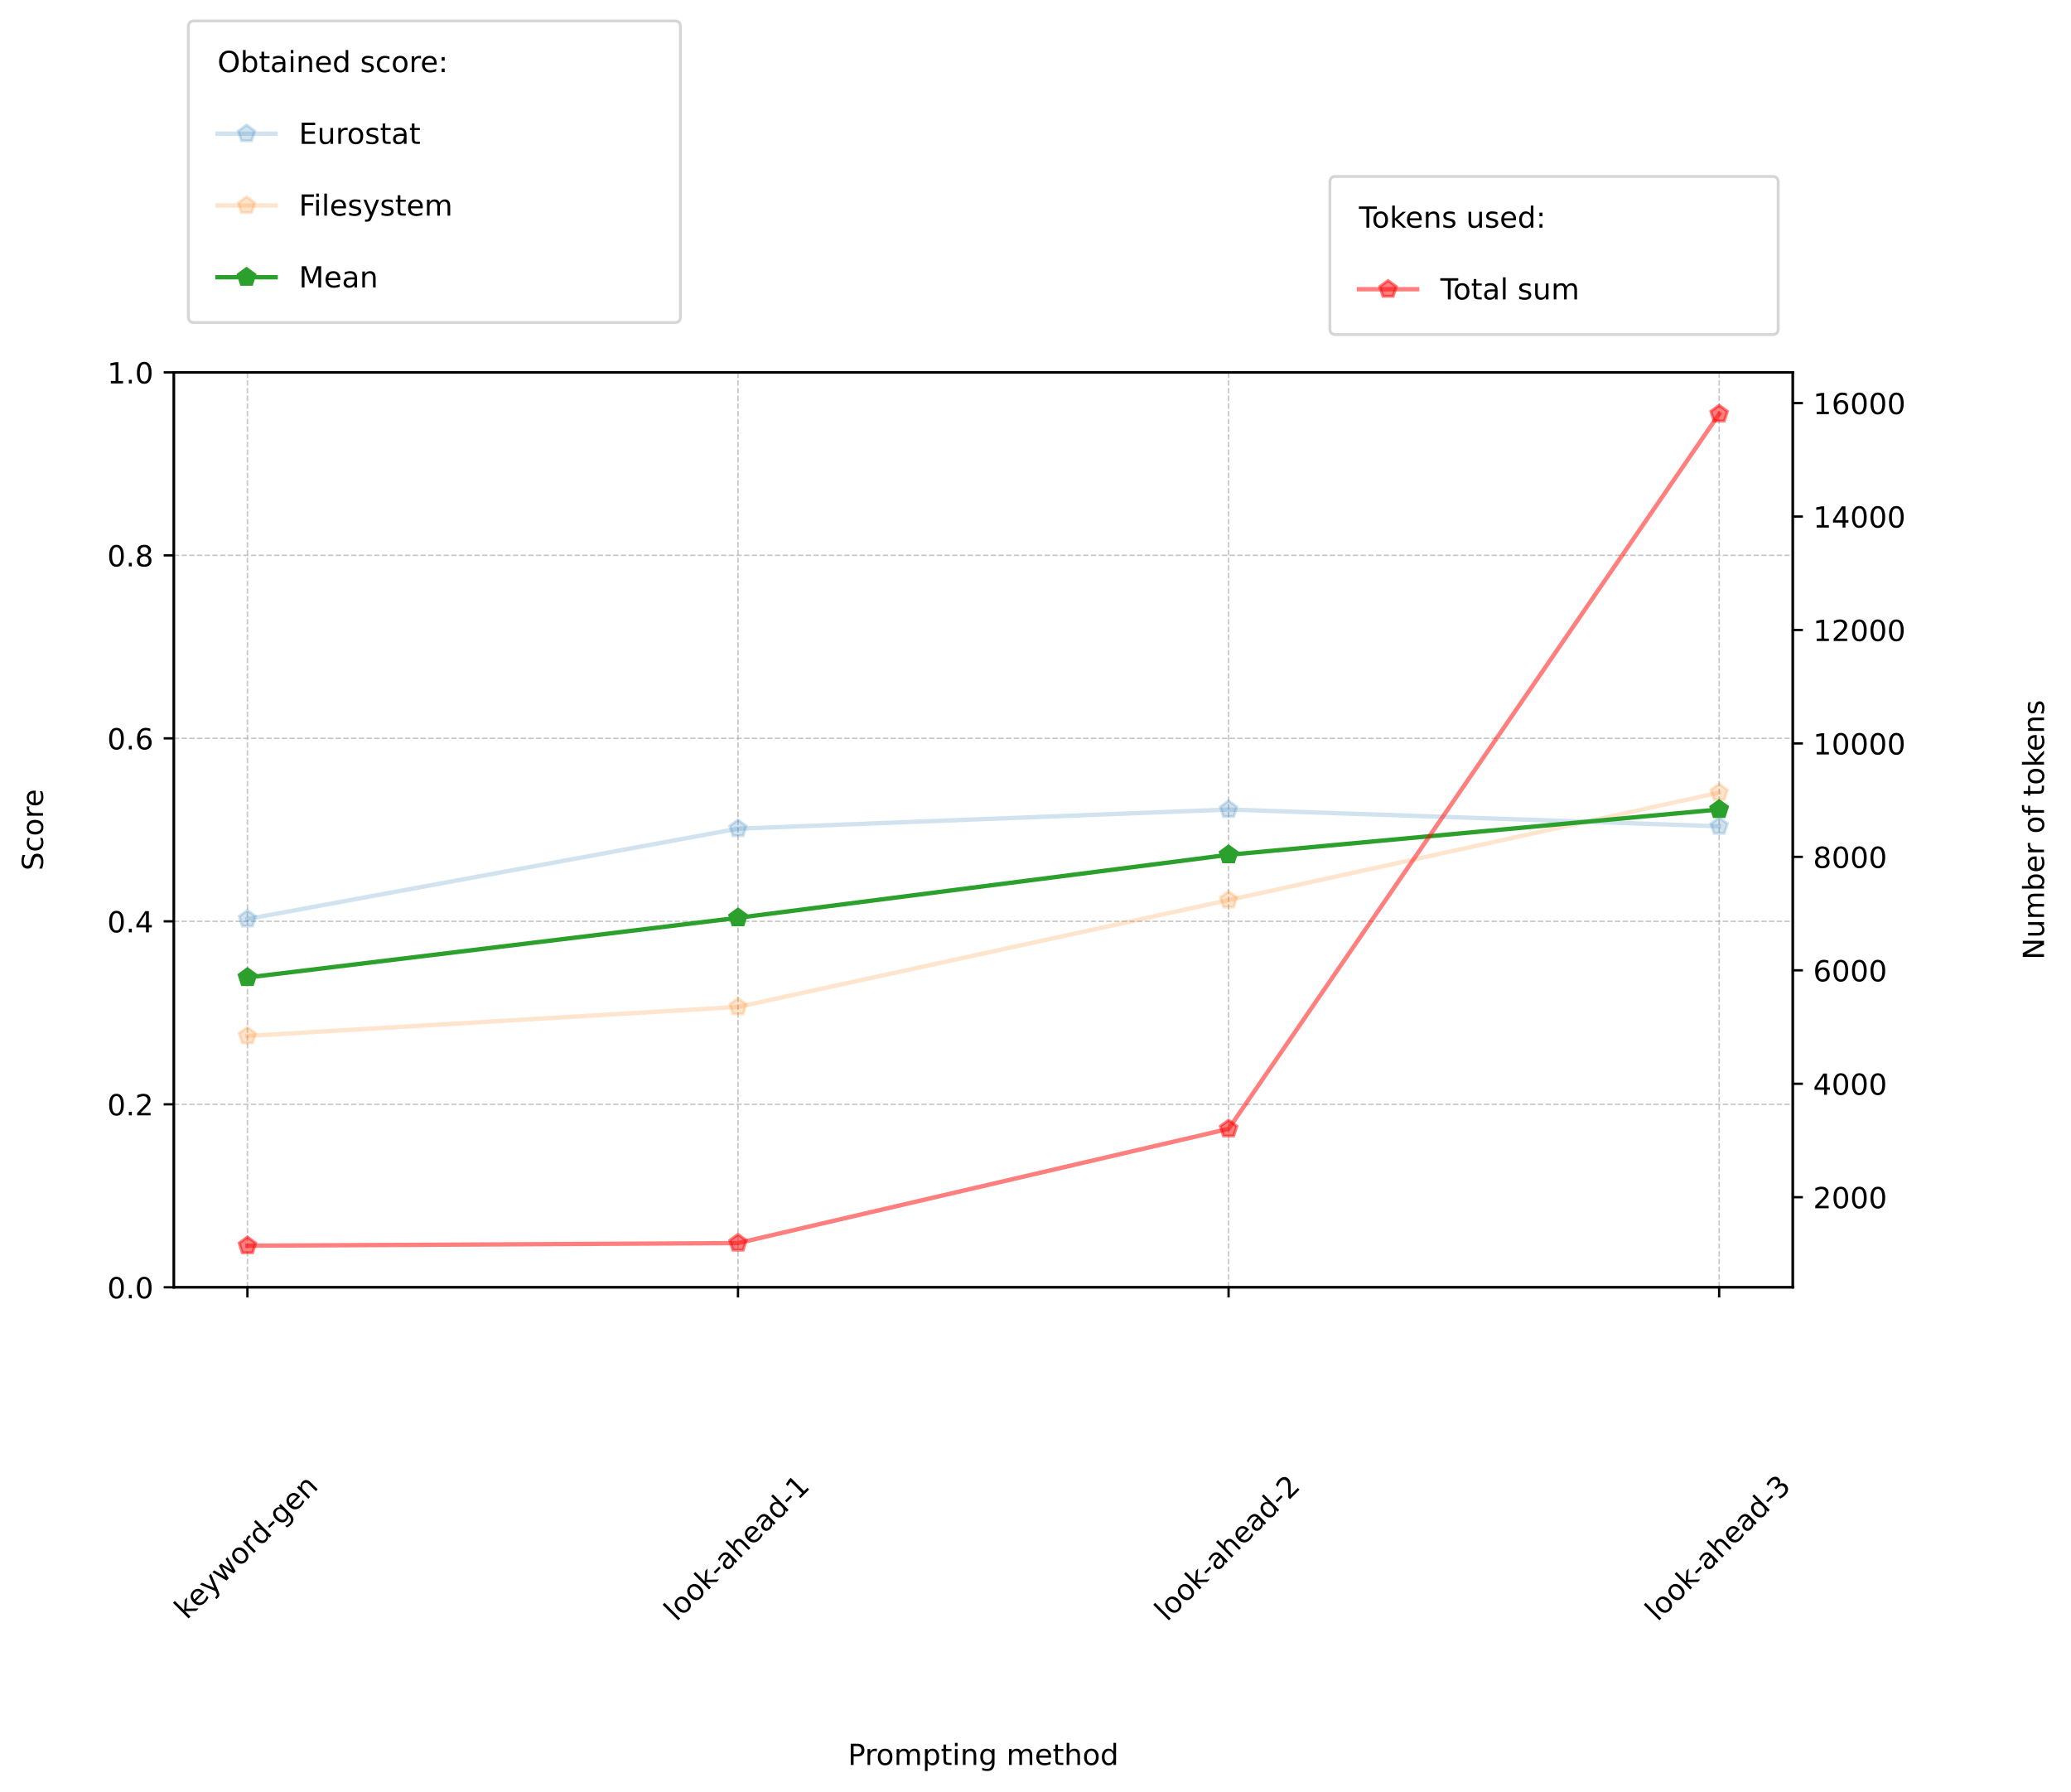
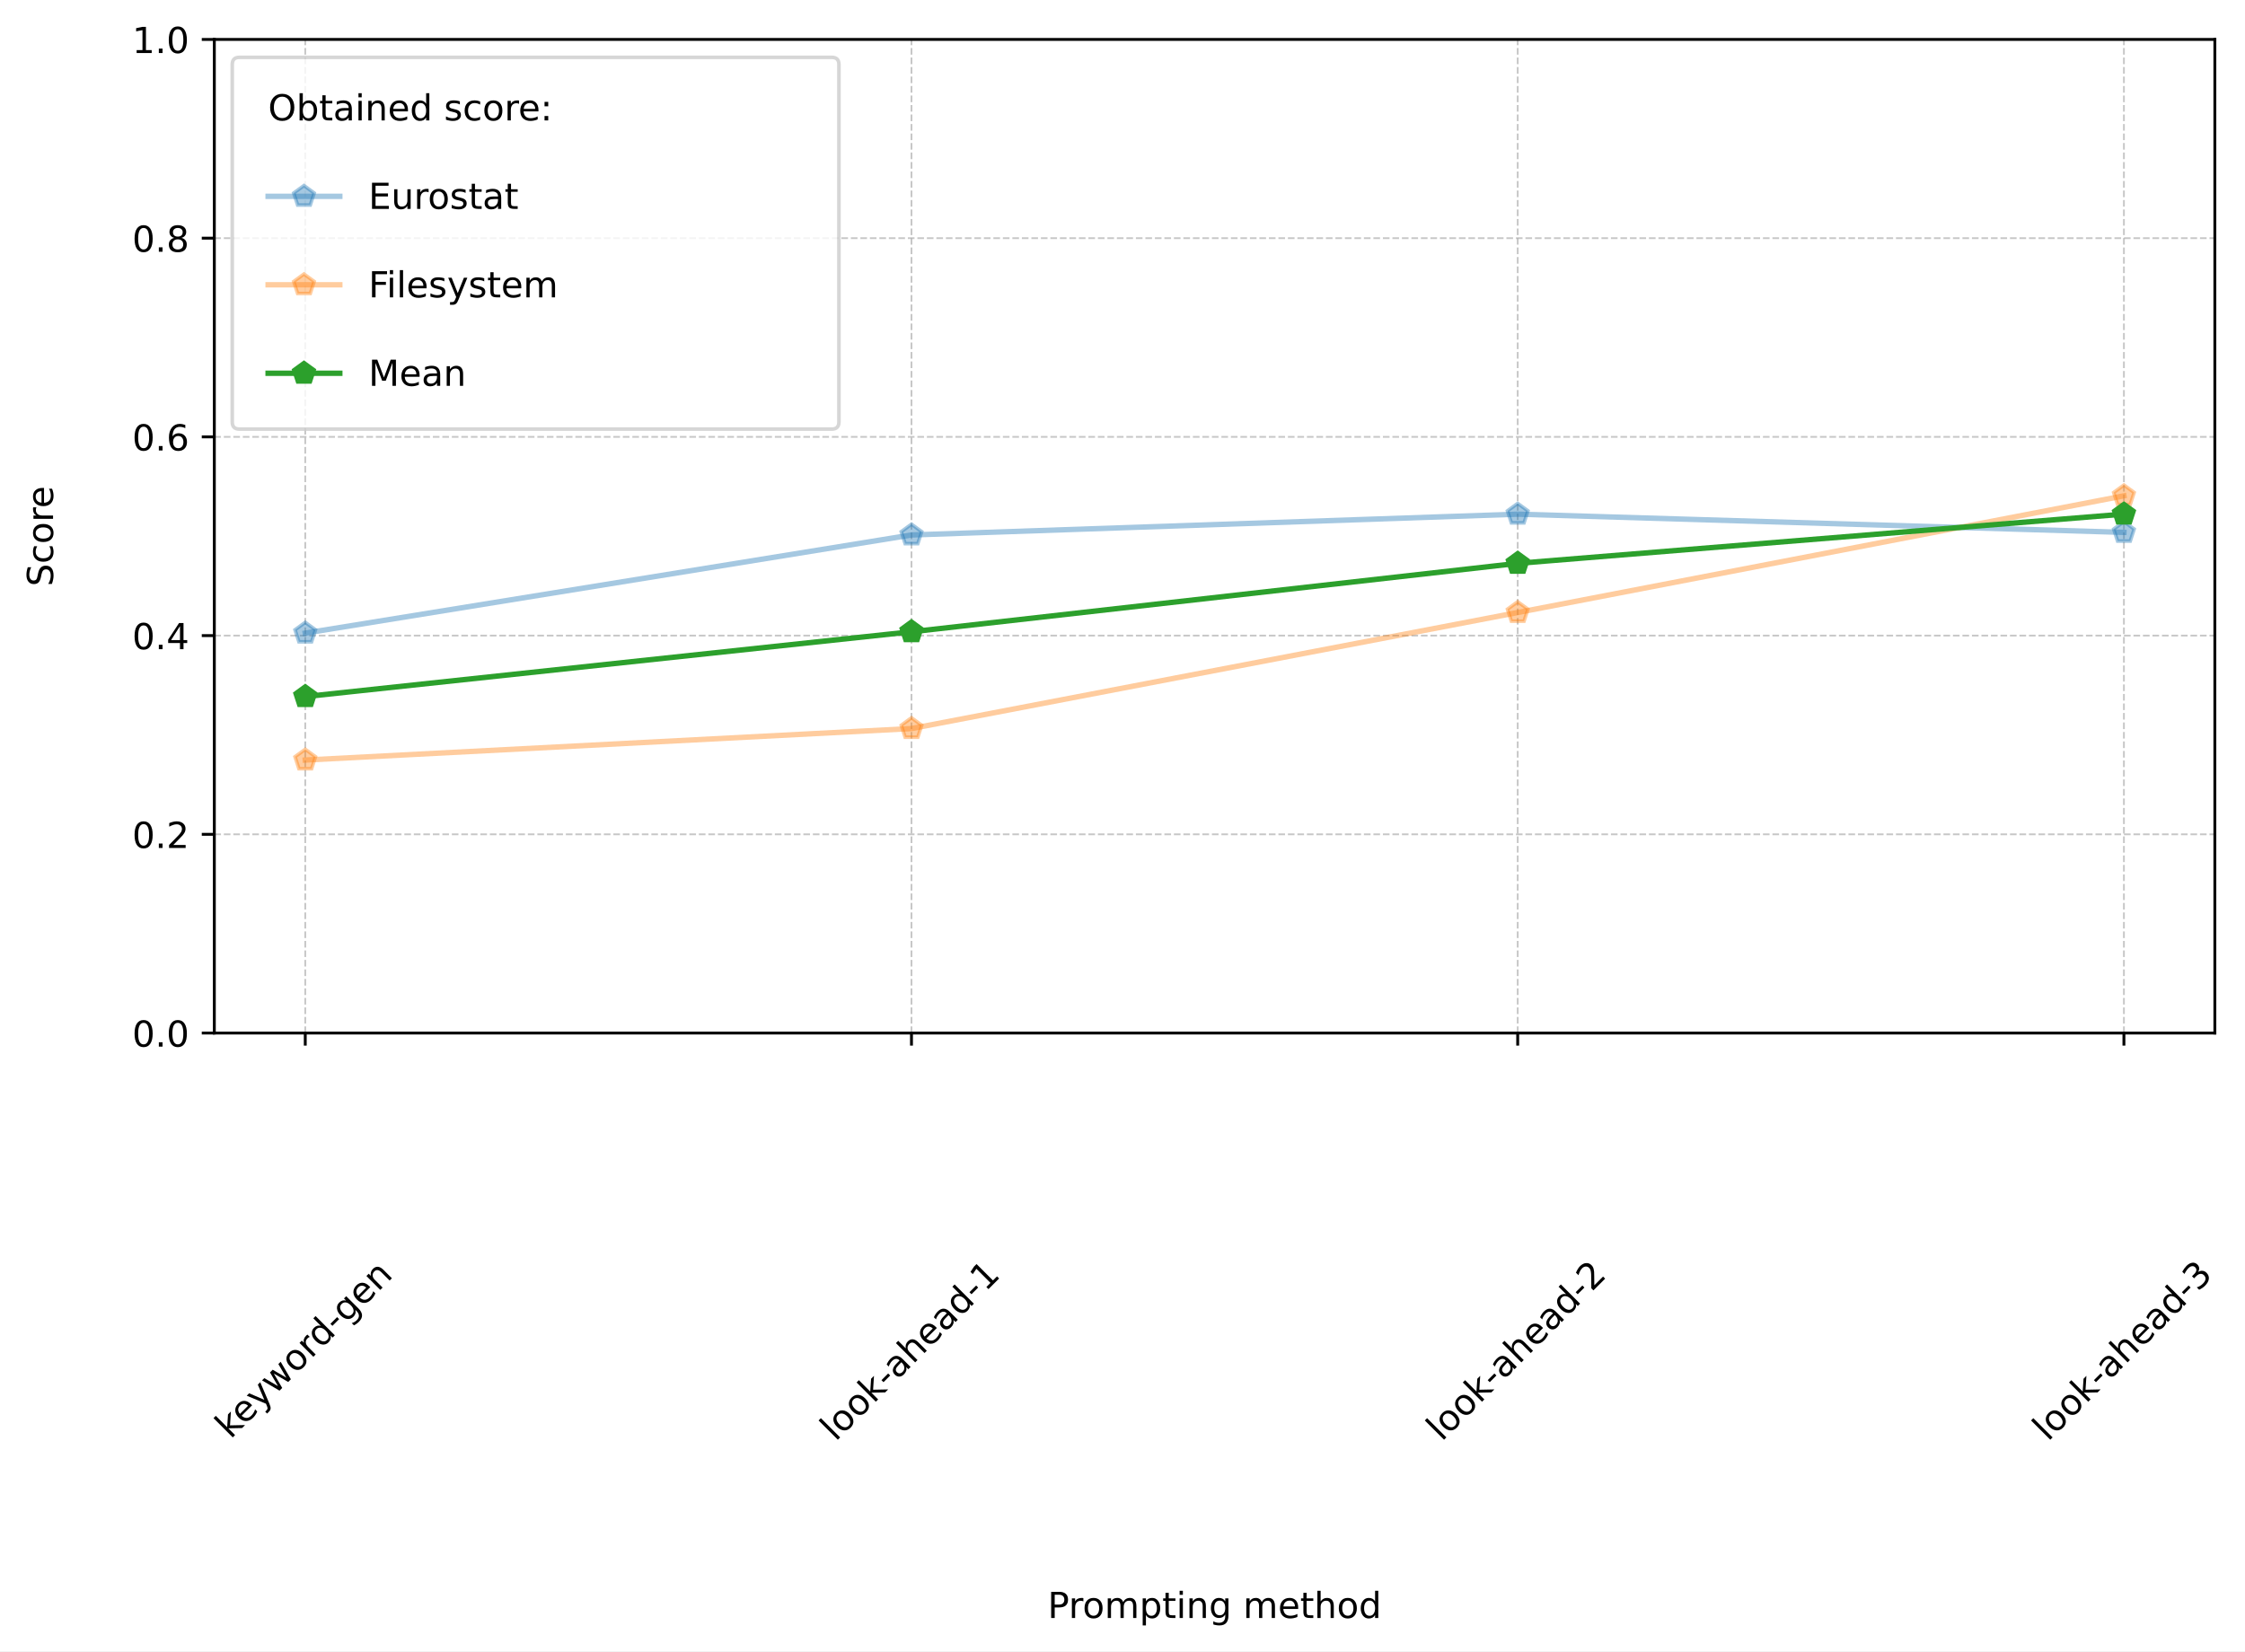
- <svg xmlns="http://www.w3.org/2000/svg" xmlns:xlink="http://www.w3.org/1999/xlink" width="712.192pt" height="616.167pt" viewBox="0 0 712.192 616.167" version="1.1">
+ <svg xmlns="http://www.w3.org/2000/svg" xmlns:xlink="http://www.w3.org/1999/xlink" width="626.19pt" height="460.662pt" viewBox="0 0 626.19 460.662" version="1.1">
  <defs>
    <style type="text/css">*{stroke-linejoin: round; stroke-linecap: butt}</style>
  </defs>
  <g id="figure_1">
    <g id="patch_1">
-       <path d="M 0 616.167  L 712.192 616.167  L 712.192 0  L 0 0  z " style="fill: #ffffff" />
+       <path d="M 0 460.662  L 626.19 460.662  L 626.19 0  L 0 0  z " style="fill: #ffffff" />
    </g>
    <g id="axes_1">
      <g id="patch_2">
-         <path d="M 59.781 442.644  L 616.501 442.644  L 616.501 128.041  L 59.781 128.041  z " style="fill: #ffffff" />
+         <path d="M 59.781 288.199  L 617.781 288.199  L 617.781 10.999  L 59.781 10.999  z " style="fill: #ffffff" />
      </g>
      <g id="matplotlib.axis_1">
        <g id="xtick_1">
          <g id="line2d_1">
-             <path d="M 85.087 442.644  L 85.087 128.041  " clip-path="url(#pfb162a61eb)" style="fill: none; stroke-dasharray: 1.85,0.8; stroke-dashoffset: 0; stroke: #b0b0b0; stroke-opacity: 0.7; stroke-width: 0.5" />
+             <path d="M 85.145 288.199  L 85.145 10.999  " clip-path="url(#pca48a05b88)" style="fill: none; stroke-dasharray: 1.85,0.8; stroke-dashoffset: 0; stroke: #b0b0b0; stroke-opacity: 0.7; stroke-width: 0.5" />
          </g>
          <g id="line2d_2">
            <defs>
-               <path id="m011945f6b0" d="M 0 0  L 0 3.5  " style="stroke: #000000; stroke-width: 0.8" />
+               <path id="m25bb5fccf2" d="M 0 0  L 0 3.5  " style="stroke: #000000; stroke-width: 0.8" />
            </defs>
            <g>
-               <use xlink:href="#m011945f6b0" x="85.087" y="442.644" style="stroke: #000000; stroke-width: 0.8" />
+               <use xlink:href="#m25bb5fccf2" x="85.145" y="288.199" style="stroke: #000000; stroke-width: 0.8" />
            </g>
          </g>
          <g id="text_1">
-             <text style="font: 10px 'DejaVu Sans', 'Bitstream Vera Sans', 'Computer Modern Sans Serif', 'Lucida Grande', 'Verdana', 'Geneva', 'Lucid', 'Arial', 'Helvetica', 'Avant Garde', sans-serif" transform="translate(64.22374 557.145) rotate(-45)">keyword-gen</text>
+             <text style="font: 10px 'DejaVu Sans', 'Bitstream Vera Sans', 'Computer Modern Sans Serif', 'Lucida Grande', 'Verdana', 'Geneva', 'Lucid', 'Arial', 'Helvetica', 'Avant Garde', sans-serif" transform="translate(64.28192 401.6404) rotate(-45)">keyword-gen</text>
          </g>
        </g>
        <g id="xtick_2">
          <g id="line2d_3">
-             <path d="M 253.79 442.644  L 253.79 128.041  " clip-path="url(#pfb162a61eb)" style="fill: none; stroke-dasharray: 1.85,0.8; stroke-dashoffset: 0; stroke: #b0b0b0; stroke-opacity: 0.7; stroke-width: 0.5" />
+             <path d="M 254.236 288.199  L 254.236 10.999  " clip-path="url(#pca48a05b88)" style="fill: none; stroke-dasharray: 1.85,0.8; stroke-dashoffset: 0; stroke: #b0b0b0; stroke-opacity: 0.7; stroke-width: 0.5" />
          </g>
          <g id="line2d_4">
            <g>
-               <use xlink:href="#m011945f6b0" x="253.79" y="442.644" style="stroke: #000000; stroke-width: 0.8" />
+               <use xlink:href="#m25bb5fccf2" x="254.236" y="288.199" style="stroke: #000000; stroke-width: 0.8" />
            </g>
          </g>
          <g id="text_2">
-             <text style="font: 10px 'DejaVu Sans', 'Bitstream Vera Sans', 'Computer Modern Sans Serif', 'Lucida Grande', 'Verdana', 'Geneva', 'Lucid', 'Arial', 'Helvetica', 'Avant Garde', sans-serif" transform="translate(232.5903 557.8179) rotate(-45)">look-ahead-1</text>
+             <text style="font: 10px 'DejaVu Sans', 'Bitstream Vera Sans', 'Computer Modern Sans Serif', 'Lucida Grande', 'Verdana', 'Geneva', 'Lucid', 'Arial', 'Helvetica', 'Avant Garde', sans-serif" transform="translate(233.0364 402.3133) rotate(-45)">look-ahead-1</text>
          </g>
        </g>
        <g id="xtick_3">
          <g id="line2d_5">
-             <path d="M 422.493 442.644  L 422.493 128.041  " clip-path="url(#pfb162a61eb)" style="fill: none; stroke-dasharray: 1.85,0.8; stroke-dashoffset: 0; stroke: #b0b0b0; stroke-opacity: 0.7; stroke-width: 0.5" />
+             <path d="M 423.327 288.199  L 423.327 10.999  " clip-path="url(#pca48a05b88)" style="fill: none; stroke-dasharray: 1.85,0.8; stroke-dashoffset: 0; stroke: #b0b0b0; stroke-opacity: 0.7; stroke-width: 0.5" />
          </g>
          <g id="line2d_6">
            <g>
-               <use xlink:href="#m011945f6b0" x="422.493" y="442.644" style="stroke: #000000; stroke-width: 0.8" />
+               <use xlink:href="#m25bb5fccf2" x="423.327" y="288.199" style="stroke: #000000; stroke-width: 0.8" />
            </g>
          </g>
          <g id="text_3">
-             <text style="font: 10px 'DejaVu Sans', 'Bitstream Vera Sans', 'Computer Modern Sans Serif', 'Lucida Grande', 'Verdana', 'Geneva', 'Lucid', 'Arial', 'Helvetica', 'Avant Garde', sans-serif" transform="translate(401.2934 557.8179) rotate(-45)">look-ahead-2</text>
+             <text style="font: 10px 'DejaVu Sans', 'Bitstream Vera Sans', 'Computer Modern Sans Serif', 'Lucida Grande', 'Verdana', 'Geneva', 'Lucid', 'Arial', 'Helvetica', 'Avant Garde', sans-serif" transform="translate(402.1273 402.3133) rotate(-45)">look-ahead-2</text>
          </g>
        </g>
        <g id="xtick_4">
          <g id="line2d_7">
-             <path d="M 591.196 442.644  L 591.196 128.041  " clip-path="url(#pfb162a61eb)" style="fill: none; stroke-dasharray: 1.85,0.8; stroke-dashoffset: 0; stroke: #b0b0b0; stroke-opacity: 0.7; stroke-width: 0.5" />
+             <path d="M 592.418 288.199  L 592.418 10.999  " clip-path="url(#pca48a05b88)" style="fill: none; stroke-dasharray: 1.85,0.8; stroke-dashoffset: 0; stroke: #b0b0b0; stroke-opacity: 0.7; stroke-width: 0.5" />
          </g>
          <g id="line2d_8">
            <g>
-               <use xlink:href="#m011945f6b0" x="591.196" y="442.644" style="stroke: #000000; stroke-width: 0.8" />
+               <use xlink:href="#m25bb5fccf2" x="592.418" y="288.199" style="stroke: #000000; stroke-width: 0.8" />
            </g>
          </g>
          <g id="text_4">
-             <text style="font: 10px 'DejaVu Sans', 'Bitstream Vera Sans', 'Computer Modern Sans Serif', 'Lucida Grande', 'Verdana', 'Geneva', 'Lucid', 'Arial', 'Helvetica', 'Avant Garde', sans-serif" transform="translate(569.9964 557.8179) rotate(-45)">look-ahead-3</text>
+             <text style="font: 10px 'DejaVu Sans', 'Bitstream Vera Sans', 'Computer Modern Sans Serif', 'Lucida Grande', 'Verdana', 'Geneva', 'Lucid', 'Arial', 'Helvetica', 'Avant Garde', sans-serif" transform="translate(571.2182 402.3133) rotate(-45)">look-ahead-3</text>
          </g>
        </g>
        <g id="text_5">
-           <text style="font: 10px 'DejaVu Sans', 'Bitstream Vera Sans', 'Computer Modern Sans Serif', 'Lucida Grande', 'Verdana', 'Geneva', 'Lucid', 'Arial', 'Helvetica', 'Avant Garde', sans-serif; text-anchor: middle" x="338.141" y="606.887" transform="rotate(-0 338.1413 606.8869)">Prompting method</text>
+           <text style="font: 10px 'DejaVu Sans', 'Bitstream Vera Sans', 'Computer Modern Sans Serif', 'Lucida Grande', 'Verdana', 'Geneva', 'Lucid', 'Arial', 'Helvetica', 'Avant Garde', sans-serif; text-anchor: middle" x="338.781" y="451.382" transform="rotate(-0 338.7812 451.3823)">Prompting method</text>
        </g>
      </g>
      <g id="matplotlib.axis_2">
        <g id="ytick_1">
          <g id="line2d_9">
-             <path d="M 59.781 442.644  L 616.501 442.644  " clip-path="url(#pfb162a61eb)" style="fill: none; stroke-dasharray: 1.85,0.8; stroke-dashoffset: 0; stroke: #b0b0b0; stroke-opacity: 0.7; stroke-width: 0.5" />
+             <path d="M 59.781 288.199  L 617.781 288.199  " clip-path="url(#pca48a05b88)" style="fill: none; stroke-dasharray: 1.85,0.8; stroke-dashoffset: 0; stroke: #b0b0b0; stroke-opacity: 0.7; stroke-width: 0.5" />
          </g>
          <g id="line2d_10">
            <defs>
-               <path id="m20565d242c" d="M 0 0  L -3.5 0  " style="stroke: #000000; stroke-width: 0.8" />
+               <path id="mb0cb76b3c0" d="M 0 0  L -3.5 0  " style="stroke: #000000; stroke-width: 0.8" />
            </defs>
            <g>
-               <use xlink:href="#m20565d242c" x="59.781" y="442.644" style="stroke: #000000; stroke-width: 0.8" />
+               <use xlink:href="#mb0cb76b3c0" x="59.781" y="288.199" style="stroke: #000000; stroke-width: 0.8" />
            </g>
          </g>
          <g id="text_6">
-             <text style="font: 10px 'DejaVu Sans', 'Bitstream Vera Sans', 'Computer Modern Sans Serif', 'Lucida Grande', 'Verdana', 'Geneva', 'Lucid', 'Arial', 'Helvetica', 'Avant Garde', sans-serif; text-anchor: end" x="52.781" y="446.443" transform="rotate(-0 52.78125 446.443)">0.0</text>
+             <text style="font: 10px 'DejaVu Sans', 'Bitstream Vera Sans', 'Computer Modern Sans Serif', 'Lucida Grande', 'Verdana', 'Geneva', 'Lucid', 'Arial', 'Helvetica', 'Avant Garde', sans-serif; text-anchor: end" x="52.781" y="291.998" transform="rotate(-0 52.78125 291.9984)">0.0</text>
          </g>
        </g>
        <g id="ytick_2">
          <g id="line2d_11">
-             <path d="M 59.781 379.723  L 616.501 379.723  " clip-path="url(#pfb162a61eb)" style="fill: none; stroke-dasharray: 1.85,0.8; stroke-dashoffset: 0; stroke: #b0b0b0; stroke-opacity: 0.7; stroke-width: 0.5" />
+             <path d="M 59.781 232.759  L 617.781 232.759  " clip-path="url(#pca48a05b88)" style="fill: none; stroke-dasharray: 1.85,0.8; stroke-dashoffset: 0; stroke: #b0b0b0; stroke-opacity: 0.7; stroke-width: 0.5" />
          </g>
          <g id="line2d_12">
            <g>
-               <use xlink:href="#m20565d242c" x="59.781" y="379.723" style="stroke: #000000; stroke-width: 0.8" />
+               <use xlink:href="#mb0cb76b3c0" x="59.781" y="232.759" style="stroke: #000000; stroke-width: 0.8" />
            </g>
          </g>
          <g id="text_7">
-             <text style="font: 10px 'DejaVu Sans', 'Bitstream Vera Sans', 'Computer Modern Sans Serif', 'Lucida Grande', 'Verdana', 'Geneva', 'Lucid', 'Arial', 'Helvetica', 'Avant Garde', sans-serif; text-anchor: end" x="52.781" y="383.522" transform="rotate(-0 52.78125 383.5225)">0.2</text>
+             <text style="font: 10px 'DejaVu Sans', 'Bitstream Vera Sans', 'Computer Modern Sans Serif', 'Lucida Grande', 'Verdana', 'Geneva', 'Lucid', 'Arial', 'Helvetica', 'Avant Garde', sans-serif; text-anchor: end" x="52.781" y="236.558" transform="rotate(-0 52.78125 236.5584)">0.2</text>
          </g>
        </g>
        <g id="ytick_3">
          <g id="line2d_13">
-             <path d="M 59.781 316.803  L 616.501 316.803  " clip-path="url(#pfb162a61eb)" style="fill: none; stroke-dasharray: 1.85,0.8; stroke-dashoffset: 0; stroke: #b0b0b0; stroke-opacity: 0.7; stroke-width: 0.5" />
+             <path d="M 59.781 177.319  L 617.781 177.319  " clip-path="url(#pca48a05b88)" style="fill: none; stroke-dasharray: 1.85,0.8; stroke-dashoffset: 0; stroke: #b0b0b0; stroke-opacity: 0.7; stroke-width: 0.5" />
          </g>
          <g id="line2d_14">
            <g>
-               <use xlink:href="#m20565d242c" x="59.781" y="316.803" style="stroke: #000000; stroke-width: 0.8" />
+               <use xlink:href="#mb0cb76b3c0" x="59.781" y="177.319" style="stroke: #000000; stroke-width: 0.8" />
            </g>
          </g>
          <g id="text_8">
-             <text style="font: 10px 'DejaVu Sans', 'Bitstream Vera Sans', 'Computer Modern Sans Serif', 'Lucida Grande', 'Verdana', 'Geneva', 'Lucid', 'Arial', 'Helvetica', 'Avant Garde', sans-serif; text-anchor: end" x="52.781" y="320.602" transform="rotate(-0 52.78125 320.6019)">0.4</text>
+             <text style="font: 10px 'DejaVu Sans', 'Bitstream Vera Sans', 'Computer Modern Sans Serif', 'Lucida Grande', 'Verdana', 'Geneva', 'Lucid', 'Arial', 'Helvetica', 'Avant Garde', sans-serif; text-anchor: end" x="52.781" y="181.118" transform="rotate(-0 52.78125 181.1184)">0.4</text>
          </g>
        </g>
        <g id="ytick_4">
          <g id="line2d_15">
-             <path d="M 59.781 253.882  L 616.501 253.882  " clip-path="url(#pfb162a61eb)" style="fill: none; stroke-dasharray: 1.85,0.8; stroke-dashoffset: 0; stroke: #b0b0b0; stroke-opacity: 0.7; stroke-width: 0.5" />
+             <path d="M 59.781 121.879  L 617.781 121.879  " clip-path="url(#pca48a05b88)" style="fill: none; stroke-dasharray: 1.85,0.8; stroke-dashoffset: 0; stroke: #b0b0b0; stroke-opacity: 0.7; stroke-width: 0.5" />
          </g>
          <g id="line2d_16">
            <g>
-               <use xlink:href="#m20565d242c" x="59.781" y="253.882" style="stroke: #000000; stroke-width: 0.8" />
+               <use xlink:href="#mb0cb76b3c0" x="59.781" y="121.879" style="stroke: #000000; stroke-width: 0.8" />
            </g>
          </g>
          <g id="text_9">
-             <text style="font: 10px 'DejaVu Sans', 'Bitstream Vera Sans', 'Computer Modern Sans Serif', 'Lucida Grande', 'Verdana', 'Geneva', 'Lucid', 'Arial', 'Helvetica', 'Avant Garde', sans-serif; text-anchor: end" x="52.781" y="257.681" transform="rotate(-0 52.78125 257.6814)">0.6</text>
+             <text style="font: 10px 'DejaVu Sans', 'Bitstream Vera Sans', 'Computer Modern Sans Serif', 'Lucida Grande', 'Verdana', 'Geneva', 'Lucid', 'Arial', 'Helvetica', 'Avant Garde', sans-serif; text-anchor: end" x="52.781" y="125.678" transform="rotate(-0 52.78125 125.6784)">0.6</text>
          </g>
        </g>
        <g id="ytick_5">
          <g id="line2d_17">
-             <path d="M 59.781 190.962  L 616.501 190.962  " clip-path="url(#pfb162a61eb)" style="fill: none; stroke-dasharray: 1.85,0.8; stroke-dashoffset: 0; stroke: #b0b0b0; stroke-opacity: 0.7; stroke-width: 0.5" />
+             <path d="M 59.781 66.439  L 617.781 66.439  " clip-path="url(#pca48a05b88)" style="fill: none; stroke-dasharray: 1.85,0.8; stroke-dashoffset: 0; stroke: #b0b0b0; stroke-opacity: 0.7; stroke-width: 0.5" />
          </g>
          <g id="line2d_18">
            <g>
-               <use xlink:href="#m20565d242c" x="59.781" y="190.962" style="stroke: #000000; stroke-width: 0.8" />
+               <use xlink:href="#mb0cb76b3c0" x="59.781" y="66.439" style="stroke: #000000; stroke-width: 0.8" />
            </g>
          </g>
          <g id="text_10">
-             <text style="font: 10px 'DejaVu Sans', 'Bitstream Vera Sans', 'Computer Modern Sans Serif', 'Lucida Grande', 'Verdana', 'Geneva', 'Lucid', 'Arial', 'Helvetica', 'Avant Garde', sans-serif; text-anchor: end" x="52.781" y="194.761" transform="rotate(-0 52.78125 194.7609)">0.8</text>
+             <text style="font: 10px 'DejaVu Sans', 'Bitstream Vera Sans', 'Computer Modern Sans Serif', 'Lucida Grande', 'Verdana', 'Geneva', 'Lucid', 'Arial', 'Helvetica', 'Avant Garde', sans-serif; text-anchor: end" x="52.781" y="70.238" transform="rotate(-0 52.78125 70.23844)">0.8</text>
          </g>
        </g>
        <g id="ytick_6">
          <g id="line2d_19">
-             <path d="M 59.781 128.041  L 616.501 128.041  " clip-path="url(#pfb162a61eb)" style="fill: none; stroke-dasharray: 1.85,0.8; stroke-dashoffset: 0; stroke: #b0b0b0; stroke-opacity: 0.7; stroke-width: 0.5" />
+             <path d="M 59.781 10.999  L 617.781 10.999  " clip-path="url(#pca48a05b88)" style="fill: none; stroke-dasharray: 1.85,0.8; stroke-dashoffset: 0; stroke: #b0b0b0; stroke-opacity: 0.7; stroke-width: 0.5" />
          </g>
          <g id="line2d_20">
            <g>
-               <use xlink:href="#m20565d242c" x="59.781" y="128.041" style="stroke: #000000; stroke-width: 0.8" />
+               <use xlink:href="#mb0cb76b3c0" x="59.781" y="10.999" style="stroke: #000000; stroke-width: 0.8" />
            </g>
          </g>
          <g id="text_11">
-             <text style="font: 10px 'DejaVu Sans', 'Bitstream Vera Sans', 'Computer Modern Sans Serif', 'Lucida Grande', 'Verdana', 'Geneva', 'Lucid', 'Arial', 'Helvetica', 'Avant Garde', sans-serif; text-anchor: end" x="52.781" y="131.84" transform="rotate(-0 52.78125 131.8403)">1.0</text>
+             <text style="font: 10px 'DejaVu Sans', 'Bitstream Vera Sans', 'Computer Modern Sans Serif', 'Lucida Grande', 'Verdana', 'Geneva', 'Lucid', 'Arial', 'Helvetica', 'Avant Garde', sans-serif; text-anchor: end" x="52.781" y="14.798" transform="rotate(-0 52.78125 14.79844)">1.0</text>
          </g>
        </g>
        <g id="text_12">
-           <text style="font: 10px 'DejaVu Sans', 'Bitstream Vera Sans', 'Computer Modern Sans Serif', 'Lucida Grande', 'Verdana', 'Geneva', 'Lucid', 'Arial', 'Helvetica', 'Avant Garde', sans-serif; text-anchor: middle" x="14.798" y="285.342" transform="rotate(-90 14.79844 285.3425)">Score</text>
+           <text style="font: 10px 'DejaVu Sans', 'Bitstream Vera Sans', 'Computer Modern Sans Serif', 'Lucida Grande', 'Verdana', 'Geneva', 'Lucid', 'Arial', 'Helvetica', 'Avant Garde', sans-serif; text-anchor: middle" x="14.798" y="149.599" transform="rotate(-90 14.79844 149.5992)">Score</text>
        </g>
      </g>
      <g id="line2d_21">
-         <path d="M 85.087 316.015  L 253.79 284.943  L 422.493 278.357  L 591.196 284.126  " clip-path="url(#pfb162a61eb)" style="fill: none; stroke: #1f77b4; stroke-opacity: 0.2; stroke-width: 1.5; stroke-linecap: square" />
+         <path d="M 85.145 176.625  L 254.236 149.247  L 423.327 143.444  L 592.418 148.527  " clip-path="url(#pca48a05b88)" style="fill: none; stroke: #1f77b4; stroke-opacity: 0.4; stroke-width: 1.5; stroke-linecap: square" />
        <defs>
-           <path id="mce4bd0ca71" d="M 0 -3  L -2.853 -0.927  L -1.763 2.427  L 1.763 2.427  L 2.853 -0.927  z " style="stroke: #1f77b4; stroke-opacity: 0.2; stroke-linejoin: miter" />
+           <path id="m5770889741" d="M 0 -3  L -2.853 -0.927  L -1.763 2.427  L 1.763 2.427  L 2.853 -0.927  z " style="stroke: #1f77b4; stroke-opacity: 0.4; stroke-linejoin: miter" />
        </defs>
-         <g clip-path="url(#pfb162a61eb)">
-           <use xlink:href="#mce4bd0ca71" x="85.087" y="316.015" style="fill: #1f77b4; fill-opacity: 0.2; stroke: #1f77b4; stroke-opacity: 0.2; stroke-linejoin: miter" />
-           <use xlink:href="#mce4bd0ca71" x="253.79" y="284.943" style="fill: #1f77b4; fill-opacity: 0.2; stroke: #1f77b4; stroke-opacity: 0.2; stroke-linejoin: miter" />
-           <use xlink:href="#mce4bd0ca71" x="422.493" y="278.357" style="fill: #1f77b4; fill-opacity: 0.2; stroke: #1f77b4; stroke-opacity: 0.2; stroke-linejoin: miter" />
-           <use xlink:href="#mce4bd0ca71" x="591.196" y="284.126" style="fill: #1f77b4; fill-opacity: 0.2; stroke: #1f77b4; stroke-opacity: 0.2; stroke-linejoin: miter" />
+         <g clip-path="url(#pca48a05b88)">
+           <use xlink:href="#m5770889741" x="85.145" y="176.625" style="fill: #1f77b4; fill-opacity: 0.4; stroke: #1f77b4; stroke-opacity: 0.4; stroke-linejoin: miter" />
+           <use xlink:href="#m5770889741" x="254.236" y="149.247" style="fill: #1f77b4; fill-opacity: 0.4; stroke: #1f77b4; stroke-opacity: 0.4; stroke-linejoin: miter" />
+           <use xlink:href="#m5770889741" x="423.327" y="143.444" style="fill: #1f77b4; fill-opacity: 0.4; stroke: #1f77b4; stroke-opacity: 0.4; stroke-linejoin: miter" />
+           <use xlink:href="#m5770889741" x="592.418" y="148.527" style="fill: #1f77b4; fill-opacity: 0.4; stroke: #1f77b4; stroke-opacity: 0.4; stroke-linejoin: miter" />
        </g>
      </g>
      <g id="line2d_22">
-         <path d="M 85.087 356.208  L 253.79 346.236  L 422.493 309.491  L 591.196 272.542  " clip-path="url(#pfb162a61eb)" style="fill: none; stroke: #ff7f0e; stroke-opacity: 0.2; stroke-width: 1.5; stroke-linecap: square" />
+         <path d="M 85.145 212.039  L 254.236 203.253  L 423.327 170.877  L 592.418 138.32  " clip-path="url(#pca48a05b88)" style="fill: none; stroke: #ff7f0e; stroke-opacity: 0.4; stroke-width: 1.5; stroke-linecap: square" />
        <defs>
-           <path id="mabd9b1280c" d="M 0 -3  L -2.853 -0.927  L -1.763 2.427  L 1.763 2.427  L 2.853 -0.927  z " style="stroke: #ff7f0e; stroke-opacity: 0.2; stroke-linejoin: miter" />
+           <path id="m5348e9315c" d="M 0 -3  L -2.853 -0.927  L -1.763 2.427  L 1.763 2.427  L 2.853 -0.927  z " style="stroke: #ff7f0e; stroke-opacity: 0.4; stroke-linejoin: miter" />
        </defs>
-         <g clip-path="url(#pfb162a61eb)">
-           <use xlink:href="#mabd9b1280c" x="85.087" y="356.208" style="fill: #ff7f0e; fill-opacity: 0.2; stroke: #ff7f0e; stroke-opacity: 0.2; stroke-linejoin: miter" />
-           <use xlink:href="#mabd9b1280c" x="253.79" y="346.236" style="fill: #ff7f0e; fill-opacity: 0.2; stroke: #ff7f0e; stroke-opacity: 0.2; stroke-linejoin: miter" />
-           <use xlink:href="#mabd9b1280c" x="422.493" y="309.491" style="fill: #ff7f0e; fill-opacity: 0.2; stroke: #ff7f0e; stroke-opacity: 0.2; stroke-linejoin: miter" />
-           <use xlink:href="#mabd9b1280c" x="591.196" y="272.542" style="fill: #ff7f0e; fill-opacity: 0.2; stroke: #ff7f0e; stroke-opacity: 0.2; stroke-linejoin: miter" />
+         <g clip-path="url(#pca48a05b88)">
+           <use xlink:href="#m5348e9315c" x="85.145" y="212.039" style="fill: #ff7f0e; fill-opacity: 0.4; stroke: #ff7f0e; stroke-opacity: 0.4; stroke-linejoin: miter" />
+           <use xlink:href="#m5348e9315c" x="254.236" y="203.253" style="fill: #ff7f0e; fill-opacity: 0.4; stroke: #ff7f0e; stroke-opacity: 0.4; stroke-linejoin: miter" />
+           <use xlink:href="#m5348e9315c" x="423.327" y="170.877" style="fill: #ff7f0e; fill-opacity: 0.4; stroke: #ff7f0e; stroke-opacity: 0.4; stroke-linejoin: miter" />
+           <use xlink:href="#m5348e9315c" x="592.418" y="138.32" style="fill: #ff7f0e; fill-opacity: 0.4; stroke: #ff7f0e; stroke-opacity: 0.4; stroke-linejoin: miter" />
        </g>
      </g>
      <g id="line2d_23">
-         <path d="M 85.087 336.111  L 253.79 315.59  L 422.493 293.924  L 591.196 278.334  " clip-path="url(#pfb162a61eb)" style="fill: none; stroke: #2ca02c; stroke-width: 1.5; stroke-linecap: square" />
+         <path d="M 85.145 194.332  L 254.236 176.25  L 423.327 157.16  L 592.418 143.424  " clip-path="url(#pca48a05b88)" style="fill: none; stroke: #2ca02c; stroke-width: 1.5; stroke-linecap: square" />
        <defs>
-           <path id="m125f443ea0" d="M 0 -3  L -2.853 -0.927  L -1.763 2.427  L 1.763 2.427  L 2.853 -0.927  z " style="stroke: #2ca02c; stroke-linejoin: miter" />
+           <path id="mbc970233be" d="M 0 -3  L -2.853 -0.927  L -1.763 2.427  L 1.763 2.427  L 2.853 -0.927  z " style="stroke: #2ca02c; stroke-linejoin: miter" />
        </defs>
-         <g clip-path="url(#pfb162a61eb)">
-           <use xlink:href="#m125f443ea0" x="85.087" y="336.111" style="fill: #2ca02c; stroke: #2ca02c; stroke-linejoin: miter" />
-           <use xlink:href="#m125f443ea0" x="253.79" y="315.59" style="fill: #2ca02c; stroke: #2ca02c; stroke-linejoin: miter" />
-           <use xlink:href="#m125f443ea0" x="422.493" y="293.924" style="fill: #2ca02c; stroke: #2ca02c; stroke-linejoin: miter" />
-           <use xlink:href="#m125f443ea0" x="591.196" y="278.334" style="fill: #2ca02c; stroke: #2ca02c; stroke-linejoin: miter" />
+         <g clip-path="url(#pca48a05b88)">
+           <use xlink:href="#mbc970233be" x="85.145" y="194.332" style="fill: #2ca02c; stroke: #2ca02c; stroke-linejoin: miter" />
+           <use xlink:href="#mbc970233be" x="254.236" y="176.25" style="fill: #2ca02c; stroke: #2ca02c; stroke-linejoin: miter" />
+           <use xlink:href="#mbc970233be" x="423.327" y="157.16" style="fill: #2ca02c; stroke: #2ca02c; stroke-linejoin: miter" />
+           <use xlink:href="#mbc970233be" x="592.418" y="143.424" style="fill: #2ca02c; stroke: #2ca02c; stroke-linejoin: miter" />
        </g>
      </g>
      <g id="patch_3">
-         <path d="M 59.781 442.644  L 59.781 128.041  " style="fill: none; stroke: #000000; stroke-width: 0.8; stroke-linejoin: miter; stroke-linecap: square" />
+         <path d="M 59.781 288.199  L 59.781 10.999  " style="fill: none; stroke: #000000; stroke-width: 0.8; stroke-linejoin: miter; stroke-linecap: square" />
      </g>
      <g id="patch_4">
-         <path d="M 616.501 442.644  L 616.501 128.041  " style="fill: none; stroke: #000000; stroke-width: 0.8; stroke-linejoin: miter; stroke-linecap: square" />
+         <path d="M 617.781 288.199  L 617.781 10.999  " style="fill: none; stroke: #000000; stroke-width: 0.8; stroke-linejoin: miter; stroke-linecap: square" />
      </g>
      <g id="patch_5">
-         <path d="M 59.781 442.644  L 616.501 442.644  " style="fill: none; stroke: #000000; stroke-width: 0.8; stroke-linejoin: miter; stroke-linecap: square" />
+         <path d="M 59.781 288.199  L 617.781 288.199  " style="fill: none; stroke: #000000; stroke-width: 0.8; stroke-linejoin: miter; stroke-linecap: square" />
      </g>
      <g id="patch_6">
-         <path d="M 59.781 128.041  L 616.501 128.041  " style="fill: none; stroke: #000000; stroke-width: 0.8; stroke-linejoin: miter; stroke-linecap: square" />
+         <path d="M 59.781 10.999  L 617.781 10.999  " style="fill: none; stroke: #000000; stroke-width: 0.8; stroke-linejoin: miter; stroke-linecap: square" />
      </g>
      <g id="legend_1">
        <g id="patch_7">
-           <path d="M 66.781 110.912  L 231.998 110.912  Q 233.998 110.912 233.998 108.912  L 233.998 9.2  Q 233.998 7.2 231.998 7.2  L 66.781 7.2  Q 64.781 7.2 64.781 9.2  L 64.781 108.912  Q 64.781 110.912 66.781 110.912  z " style="fill: #ffffff; opacity: 0.8; stroke: #cccccc; stroke-linejoin: miter" />
+           <path d="M 66.781 119.712  L 231.998 119.712  Q 233.998 119.712 233.998 117.712  L 233.998 17.999  Q 233.998 15.999 231.998 15.999  L 66.781 15.999  Q 64.781 15.999 64.781 17.999  L 64.781 117.712  Q 64.781 119.712 66.781 119.712  z " style="fill: #ffffff; opacity: 0.8; stroke: #cccccc; stroke-linejoin: miter" />
        </g>
        <g id="text_13">
-           <text style="font: 10px 'DejaVu Sans', 'Bitstream Vera Sans', 'Computer Modern Sans Serif', 'Lucida Grande', 'Verdana', 'Geneva', 'Lucid', 'Arial', 'Helvetica', 'Avant Garde', sans-serif; text-anchor: start" x="74.781" y="24.798" transform="rotate(-0 74.78125 24.79844)">Obtained score:                      </text>
+           <text style="font: 10px 'DejaVu Sans', 'Bitstream Vera Sans', 'Computer Modern Sans Serif', 'Lucida Grande', 'Verdana', 'Geneva', 'Lucid', 'Arial', 'Helvetica', 'Avant Garde', sans-serif; text-anchor: start" x="74.781" y="33.598" transform="rotate(-0 74.78125 33.59766)">Obtained score:                      </text>
        </g>
        <g id="line2d_24">
-           <path d="M 74.781 45.977  L 84.781 45.977  L 94.781 45.977  " style="fill: none; stroke: #1f77b4; stroke-opacity: 0.2; stroke-width: 1.5; stroke-linecap: square" />
+           <path d="M 74.781 54.776  L 84.781 54.776  L 94.781 54.776  " style="fill: none; stroke: #1f77b4; stroke-opacity: 0.4; stroke-width: 1.5; stroke-linecap: square" />
          <g>
-             <use xlink:href="#mce4bd0ca71" x="84.781" y="45.977" style="fill: #1f77b4; fill-opacity: 0.2; stroke: #1f77b4; stroke-opacity: 0.2; stroke-linejoin: miter" />
+             <use xlink:href="#m5770889741" x="84.781" y="54.776" style="fill: #1f77b4; fill-opacity: 0.4; stroke: #1f77b4; stroke-opacity: 0.4; stroke-linejoin: miter" />
          </g>
        </g>
        <g id="text_14">
-           <text style="font: 10px 'DejaVu Sans', 'Bitstream Vera Sans', 'Computer Modern Sans Serif', 'Lucida Grande', 'Verdana', 'Geneva', 'Lucid', 'Arial', 'Helvetica', 'Avant Garde', sans-serif; text-anchor: start" x="102.781" y="49.477" transform="rotate(-0 102.7812 49.47656)">Eurostat</text>
+           <text style="font: 10px 'DejaVu Sans', 'Bitstream Vera Sans', 'Computer Modern Sans Serif', 'Lucida Grande', 'Verdana', 'Geneva', 'Lucid', 'Arial', 'Helvetica', 'Avant Garde', sans-serif; text-anchor: start" x="102.781" y="58.276" transform="rotate(-0 102.7812 58.27578)">Eurostat</text>
        </g>
        <g id="line2d_25">
-           <path d="M 74.781 70.655  L 84.781 70.655  L 94.781 70.655  " style="fill: none; stroke: #ff7f0e; stroke-opacity: 0.2; stroke-width: 1.5; stroke-linecap: square" />
+           <path d="M 74.781 79.454  L 84.781 79.454  L 94.781 79.454  " style="fill: none; stroke: #ff7f0e; stroke-opacity: 0.4; stroke-width: 1.5; stroke-linecap: square" />
          <g>
-             <use xlink:href="#mabd9b1280c" x="84.781" y="70.655" style="fill: #ff7f0e; fill-opacity: 0.2; stroke: #ff7f0e; stroke-opacity: 0.2; stroke-linejoin: miter" />
+             <use xlink:href="#m5348e9315c" x="84.781" y="79.454" style="fill: #ff7f0e; fill-opacity: 0.4; stroke: #ff7f0e; stroke-opacity: 0.4; stroke-linejoin: miter" />
          </g>
        </g>
        <g id="text_15">
-           <text style="font: 10px 'DejaVu Sans', 'Bitstream Vera Sans', 'Computer Modern Sans Serif', 'Lucida Grande', 'Verdana', 'Geneva', 'Lucid', 'Arial', 'Helvetica', 'Avant Garde', sans-serif; text-anchor: start" x="102.781" y="74.155" transform="rotate(-0 102.7812 74.15469)">Filesystem</text>
+           <text style="font: 10px 'DejaVu Sans', 'Bitstream Vera Sans', 'Computer Modern Sans Serif', 'Lucida Grande', 'Verdana', 'Geneva', 'Lucid', 'Arial', 'Helvetica', 'Avant Garde', sans-serif; text-anchor: start" x="102.781" y="82.954" transform="rotate(-0 102.7812 82.95391)">Filesystem</text>
        </g>
        <g id="line2d_26">
-           <path d="M 74.781 95.333  L 84.781 95.333  L 94.781 95.333  " style="fill: none; stroke: #2ca02c; stroke-width: 1.5; stroke-linecap: square" />
+           <path d="M 74.781 104.132  L 84.781 104.132  L 94.781 104.132  " style="fill: none; stroke: #2ca02c; stroke-width: 1.5; stroke-linecap: square" />
          <g>
-             <use xlink:href="#m125f443ea0" x="84.781" y="95.333" style="fill: #2ca02c; stroke: #2ca02c; stroke-linejoin: miter" />
+             <use xlink:href="#mbc970233be" x="84.781" y="104.132" style="fill: #2ca02c; stroke: #2ca02c; stroke-linejoin: miter" />
          </g>
        </g>
        <g id="text_16">
-           <text style="font: 10px 'DejaVu Sans', 'Bitstream Vera Sans', 'Computer Modern Sans Serif', 'Lucida Grande', 'Verdana', 'Geneva', 'Lucid', 'Arial', 'Helvetica', 'Avant Garde', sans-serif; text-anchor: start" x="102.781" y="98.833" transform="rotate(-0 102.7812 98.83281)">Mean</text>
-         </g>
-       </g>
-     </g>
-     <g id="axes_2">
-       <g id="matplotlib.axis_3">
-         <g id="ytick_7">
-           <g id="line2d_27">
-             <defs>
-               <path id="mf32e15c34f" d="M 0 0  L 3.5 0  " style="stroke: #000000; stroke-width: 0.8" />
-             </defs>
-             <g>
-               <use xlink:href="#mf32e15c34f" x="616.501" y="411.661" style="stroke: #000000; stroke-width: 0.8" />
-             </g>
-           </g>
-           <g id="text_17">
-             <text style="font: 10px 'DejaVu Sans', 'Bitstream Vera Sans', 'Computer Modern Sans Serif', 'Lucida Grande', 'Verdana', 'Geneva', 'Lucid', 'Arial', 'Helvetica', 'Avant Garde', sans-serif; text-anchor: start" x="623.501" y="415.46" transform="rotate(-0 623.5013 415.4597)">2000</text>
-           </g>
-         </g>
-         <g id="ytick_8">
-           <g id="line2d_28">
-             <g>
-               <use xlink:href="#mf32e15c34f" x="616.501" y="372.652" style="stroke: #000000; stroke-width: 0.8" />
-             </g>
-           </g>
-           <g id="text_18">
-             <text style="font: 10px 'DejaVu Sans', 'Bitstream Vera Sans', 'Computer Modern Sans Serif', 'Lucida Grande', 'Verdana', 'Geneva', 'Lucid', 'Arial', 'Helvetica', 'Avant Garde', sans-serif; text-anchor: start" x="623.501" y="376.451" transform="rotate(-0 623.5013 376.4514)">4000</text>
-           </g>
-         </g>
-         <g id="ytick_9">
-           <g id="line2d_29">
-             <g>
-               <use xlink:href="#mf32e15c34f" x="616.501" y="333.644" style="stroke: #000000; stroke-width: 0.8" />
-             </g>
-           </g>
-           <g id="text_19">
-             <text style="font: 10px 'DejaVu Sans', 'Bitstream Vera Sans', 'Computer Modern Sans Serif', 'Lucida Grande', 'Verdana', 'Geneva', 'Lucid', 'Arial', 'Helvetica', 'Avant Garde', sans-serif; text-anchor: start" x="623.501" y="337.443" transform="rotate(-0 623.5013 337.4431)">6000</text>
-           </g>
-         </g>
-         <g id="ytick_10">
-           <g id="line2d_30">
-             <g>
-               <use xlink:href="#mf32e15c34f" x="616.501" y="294.636" style="stroke: #000000; stroke-width: 0.8" />
-             </g>
-           </g>
-           <g id="text_20">
-             <text style="font: 10px 'DejaVu Sans', 'Bitstream Vera Sans', 'Computer Modern Sans Serif', 'Lucida Grande', 'Verdana', 'Geneva', 'Lucid', 'Arial', 'Helvetica', 'Avant Garde', sans-serif; text-anchor: start" x="623.501" y="298.435" transform="rotate(-0 623.5013 298.4348)">8000</text>
-           </g>
-         </g>
-         <g id="ytick_11">
-           <g id="line2d_31">
-             <g>
-               <use xlink:href="#mf32e15c34f" x="616.501" y="255.627" style="stroke: #000000; stroke-width: 0.8" />
-             </g>
-           </g>
-           <g id="text_21">
-             <text style="font: 10px 'DejaVu Sans', 'Bitstream Vera Sans', 'Computer Modern Sans Serif', 'Lucida Grande', 'Verdana', 'Geneva', 'Lucid', 'Arial', 'Helvetica', 'Avant Garde', sans-serif; text-anchor: start" x="623.501" y="259.426" transform="rotate(-0 623.5013 259.4265)">10000</text>
-           </g>
-         </g>
-         <g id="ytick_12">
-           <g id="line2d_32">
-             <g>
-               <use xlink:href="#mf32e15c34f" x="616.501" y="216.619" style="stroke: #000000; stroke-width: 0.8" />
-             </g>
-           </g>
-           <g id="text_22">
-             <text style="font: 10px 'DejaVu Sans', 'Bitstream Vera Sans', 'Computer Modern Sans Serif', 'Lucida Grande', 'Verdana', 'Geneva', 'Lucid', 'Arial', 'Helvetica', 'Avant Garde', sans-serif; text-anchor: start" x="623.501" y="220.418" transform="rotate(-0 623.5013 220.4181)">12000</text>
-           </g>
-         </g>
-         <g id="ytick_13">
-           <g id="line2d_33">
-             <g>
-               <use xlink:href="#mf32e15c34f" x="616.501" y="177.611" style="stroke: #000000; stroke-width: 0.8" />
-             </g>
-           </g>
-           <g id="text_23">
-             <text style="font: 10px 'DejaVu Sans', 'Bitstream Vera Sans', 'Computer Modern Sans Serif', 'Lucida Grande', 'Verdana', 'Geneva', 'Lucid', 'Arial', 'Helvetica', 'Avant Garde', sans-serif; text-anchor: start" x="623.501" y="181.41" transform="rotate(-0 623.5013 181.4098)">14000</text>
-           </g>
-         </g>
-         <g id="ytick_14">
-           <g id="line2d_34">
-             <g>
-               <use xlink:href="#mf32e15c34f" x="616.501" y="138.602" style="stroke: #000000; stroke-width: 0.8" />
-             </g>
-           </g>
-           <g id="text_24">
-             <text style="font: 10px 'DejaVu Sans', 'Bitstream Vera Sans', 'Computer Modern Sans Serif', 'Lucida Grande', 'Verdana', 'Geneva', 'Lucid', 'Arial', 'Helvetica', 'Avant Garde', sans-serif; text-anchor: start" x="623.501" y="142.401" transform="rotate(-0 623.5013 142.4015)">16000</text>
-           </g>
-         </g>
-         <g id="text_25">
-           <text style="font: 10px 'DejaVu Sans', 'Bitstream Vera Sans', 'Computer Modern Sans Serif', 'Lucida Grande', 'Verdana', 'Geneva', 'Lucid', 'Arial', 'Helvetica', 'Avant Garde', sans-serif; text-anchor: middle" x="702.912" y="285.342" transform="rotate(-90 702.9122 285.3425)">Number of tokens</text>
-         </g>
-       </g>
-       <g id="line2d_35">
-         <path d="M 85.087 428.344  L 253.79 427.439  L 422.493 388.166  L 591.196 142.341  " clip-path="url(#pfb162a61eb)" style="fill: none; stroke: #ff0000; stroke-opacity: 0.5; stroke-width: 1.5; stroke-linecap: square" />
-         <defs>
-           <path id="mf9c7bf6c29" d="M 0 -3  L -2.853 -0.927  L -1.763 2.427  L 1.763 2.427  L 2.853 -0.927  z " style="stroke: #ff0000; stroke-opacity: 0.5; stroke-linejoin: miter" />
-         </defs>
-         <g clip-path="url(#pfb162a61eb)">
-           <use xlink:href="#mf9c7bf6c29" x="85.087" y="428.344" style="fill: #ff0000; fill-opacity: 0.5; stroke: #ff0000; stroke-opacity: 0.5; stroke-linejoin: miter" />
-           <use xlink:href="#mf9c7bf6c29" x="253.79" y="427.439" style="fill: #ff0000; fill-opacity: 0.5; stroke: #ff0000; stroke-opacity: 0.5; stroke-linejoin: miter" />
-           <use xlink:href="#mf9c7bf6c29" x="422.493" y="388.166" style="fill: #ff0000; fill-opacity: 0.5; stroke: #ff0000; stroke-opacity: 0.5; stroke-linejoin: miter" />
-           <use xlink:href="#mf9c7bf6c29" x="591.196" y="142.341" style="fill: #ff0000; fill-opacity: 0.5; stroke: #ff0000; stroke-opacity: 0.5; stroke-linejoin: miter" />
-         </g>
-       </g>
-       <g id="patch_8">
-         <path d="M 59.781 442.644  L 59.781 128.041  " style="fill: none; stroke: #000000; stroke-width: 0.8; stroke-linejoin: miter; stroke-linecap: square" />
-       </g>
-       <g id="patch_9">
-         <path d="M 616.501 442.644  L 616.501 128.041  " style="fill: none; stroke: #000000; stroke-width: 0.8; stroke-linejoin: miter; stroke-linecap: square" />
-       </g>
-       <g id="patch_10">
-         <path d="M 59.781 442.644  L 616.501 442.644  " style="fill: none; stroke: #000000; stroke-width: 0.8; stroke-linejoin: miter; stroke-linecap: square" />
-       </g>
-       <g id="patch_11">
-         <path d="M 59.781 128.041  L 616.501 128.041  " style="fill: none; stroke: #000000; stroke-width: 0.8; stroke-linejoin: miter; stroke-linecap: square" />
-       </g>
-       <g id="legend_2">
-         <g id="patch_12">
-           <path d="M 459.332 115.039  L 609.501 115.039  Q 611.501 115.039 611.501 113.039  L 611.501 62.682  Q 611.501 60.682 609.501 60.682  L 459.332 60.682  Q 457.332 60.682 457.332 62.682  L 457.332 113.039  Q 457.332 115.039 459.332 115.039  z " style="fill: #ffffff; opacity: 0.8; stroke: #cccccc; stroke-linejoin: miter" />
-         </g>
-         <g id="text_26">
-           <text style="font: 10px 'DejaVu Sans', 'Bitstream Vera Sans', 'Computer Modern Sans Serif', 'Lucida Grande', 'Verdana', 'Geneva', 'Lucid', 'Arial', 'Helvetica', 'Avant Garde', sans-serif; text-anchor: start" x="467.332" y="78.281" transform="rotate(-0 467.3325 78.2809)">Tokens used:                      </text>
-         </g>
-         <g id="line2d_36">
-           <path d="M 467.332 99.459  L 477.332 99.459  L 487.332 99.459  " style="fill: none; stroke: #ff0000; stroke-opacity: 0.5; stroke-width: 1.5; stroke-linecap: square" />
-           <g>
-             <use xlink:href="#mf9c7bf6c29" x="477.332" y="99.459" style="fill: #ff0000; fill-opacity: 0.5; stroke: #ff0000; stroke-opacity: 0.5; stroke-linejoin: miter" />
-           </g>
-         </g>
-         <g id="text_27">
-           <text style="font: 10px 'DejaVu Sans', 'Bitstream Vera Sans', 'Computer Modern Sans Serif', 'Lucida Grande', 'Verdana', 'Geneva', 'Lucid', 'Arial', 'Helvetica', 'Avant Garde', sans-serif; text-anchor: start" x="495.332" y="102.959" transform="rotate(-0 495.3325 102.959)">Total sum</text>
+           <text style="font: 10px 'DejaVu Sans', 'Bitstream Vera Sans', 'Computer Modern Sans Serif', 'Lucida Grande', 'Verdana', 'Geneva', 'Lucid', 'Arial', 'Helvetica', 'Avant Garde', sans-serif; text-anchor: start" x="102.781" y="107.632" transform="rotate(-0 102.7812 107.632)">Mean</text>
        </g>
      </g>
    </g>
  </g>
  <defs>
-     <clipPath id="pfb162a61eb">
-       <rect x="59.781" y="128.041" width="556.72" height="314.603" />
+     <clipPath id="pca48a05b88">
+       <rect x="59.781" y="10.999" width="558" height="277.2" />
    </clipPath>
  </defs>
</svg>
